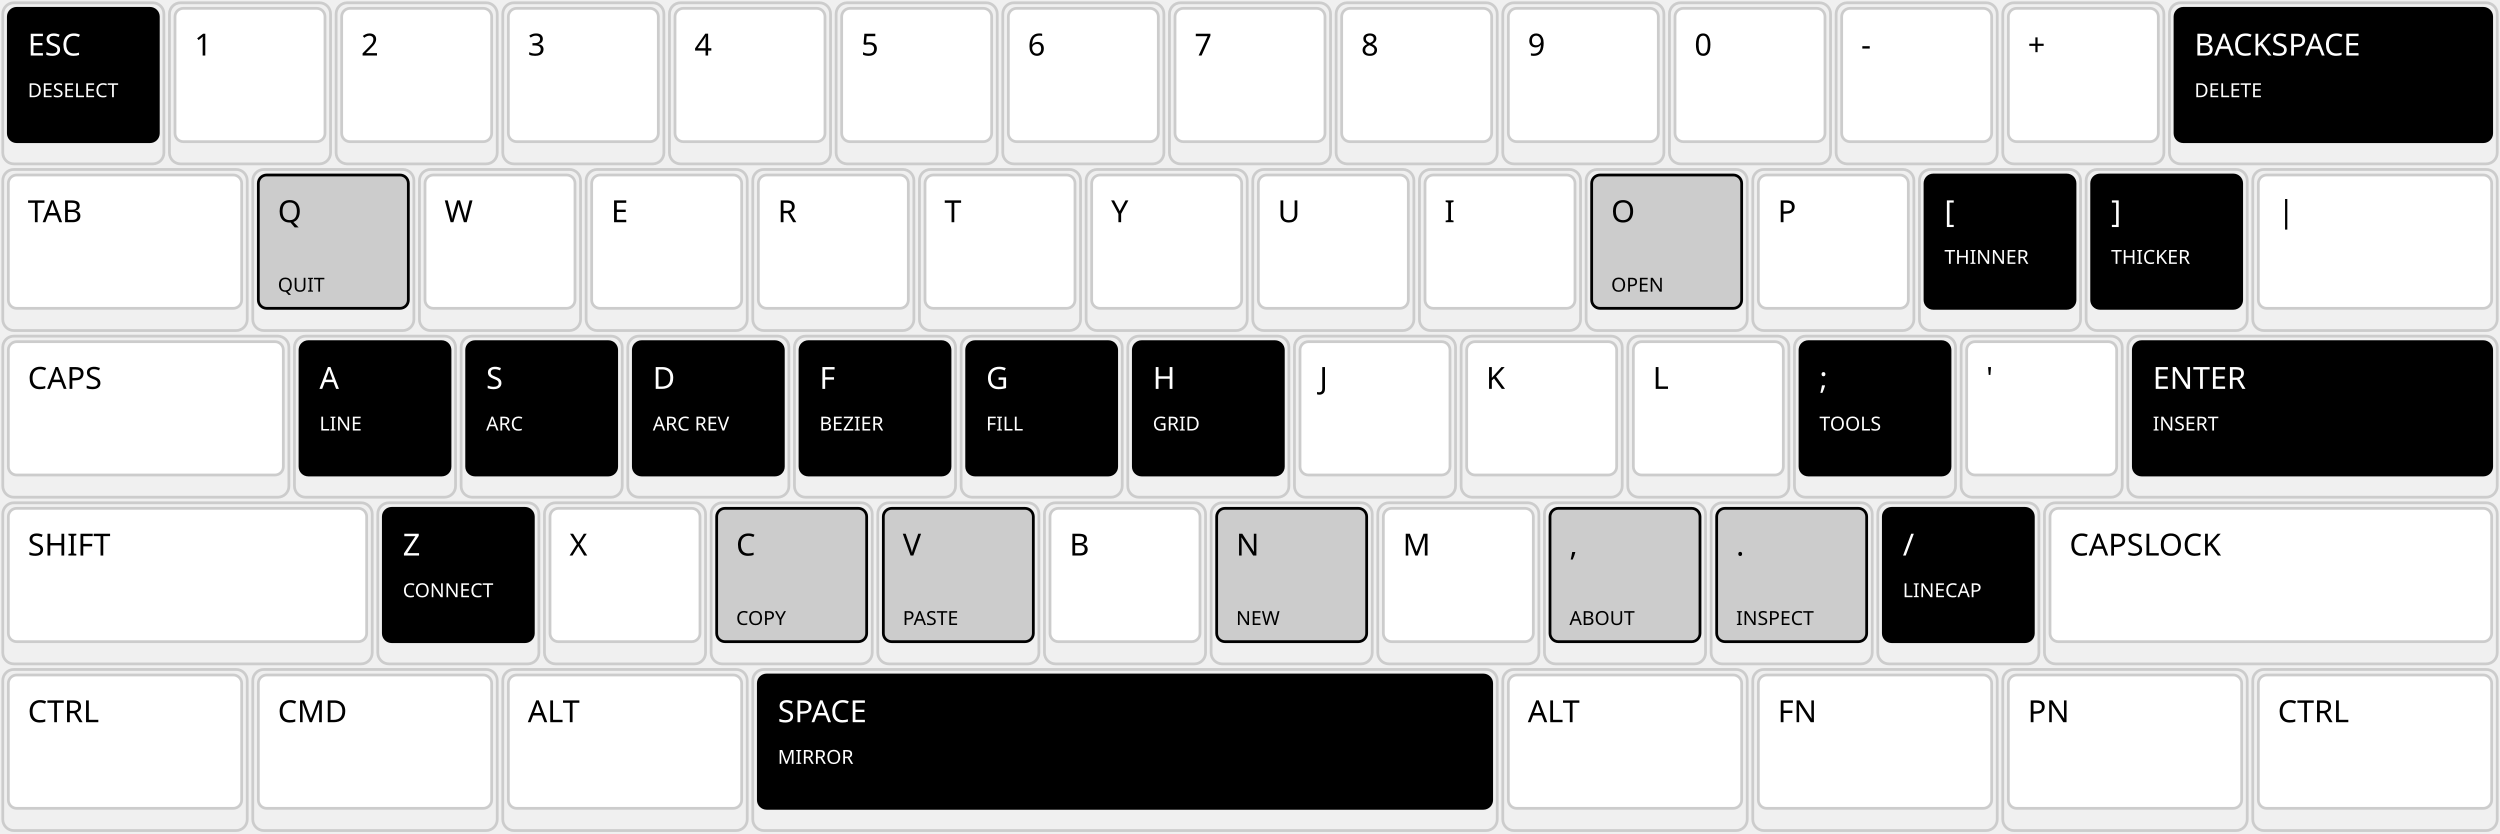
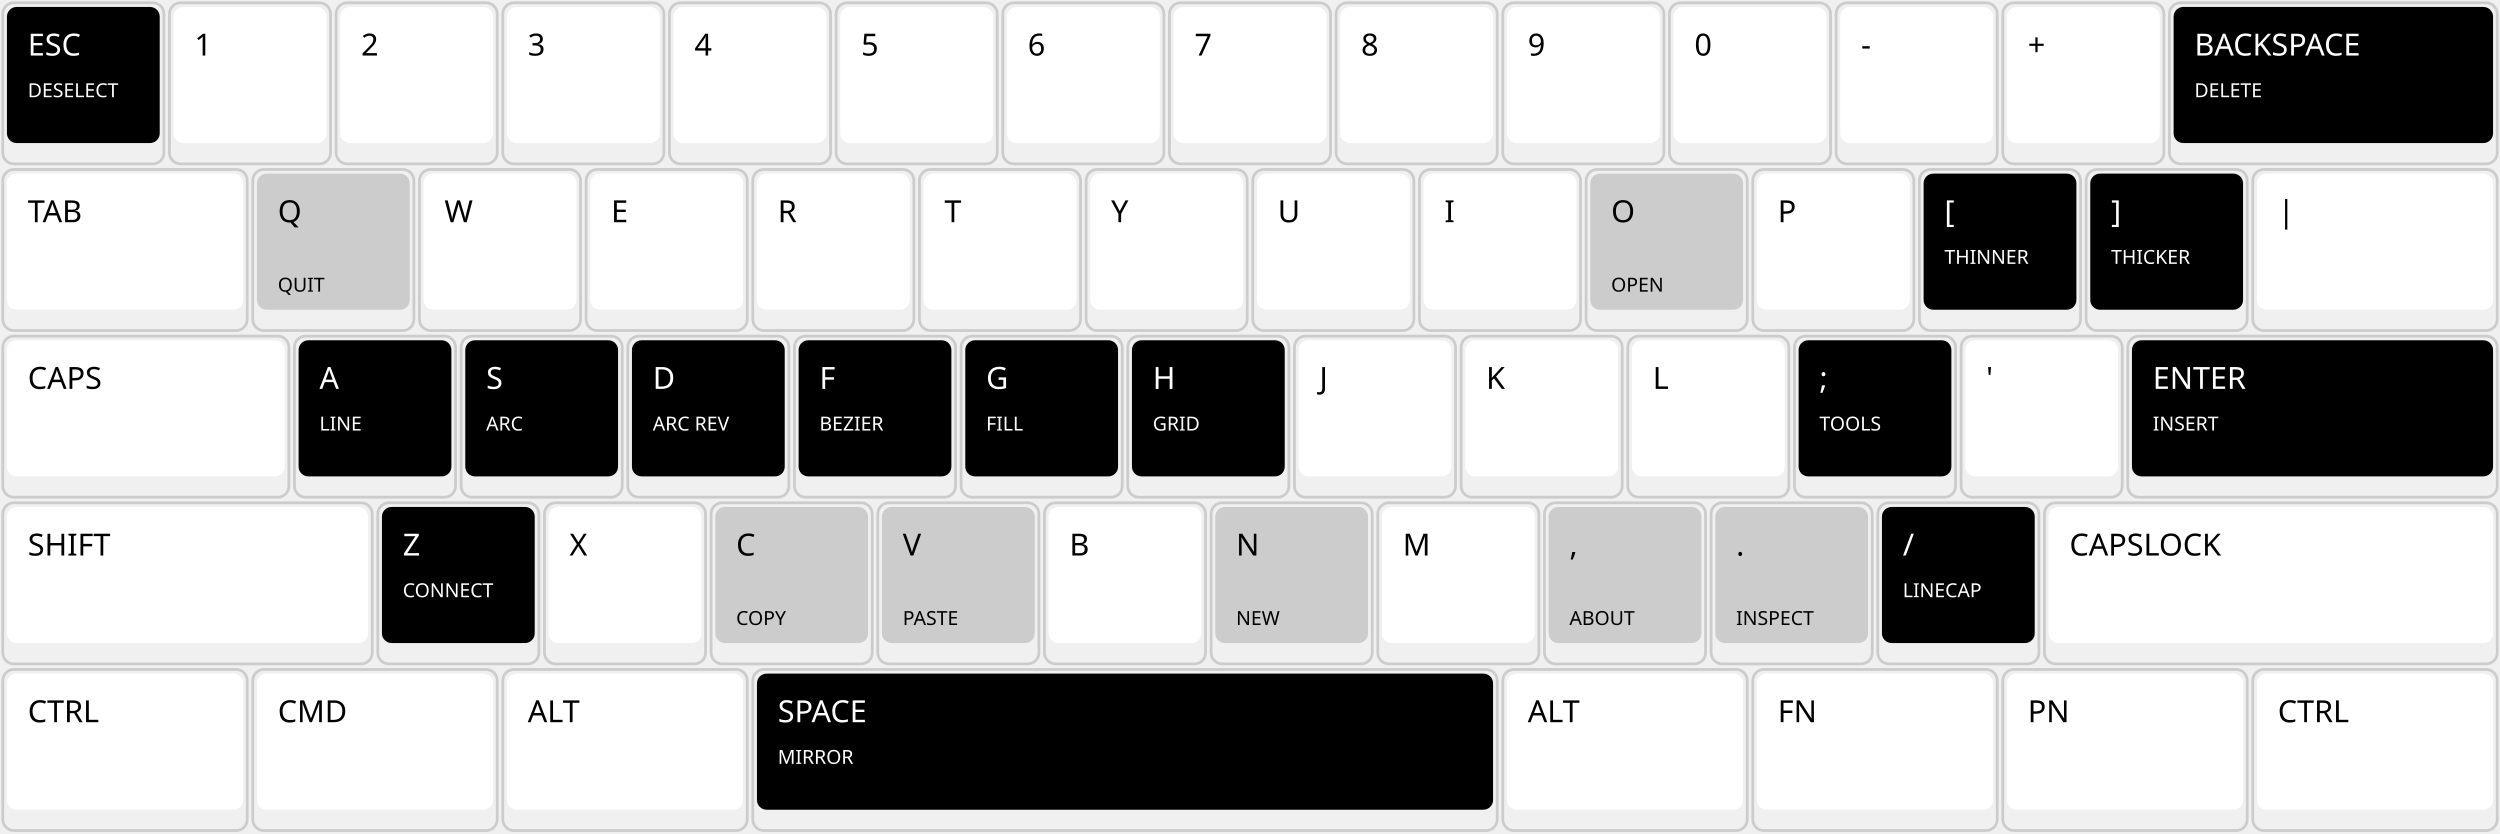
- <svg xmlns="http://www.w3.org/2000/svg" width="900" height="300" version="1.0" style="fill:none; stroke:black; stroke-width:2px; padding:0px">
+ <svg xmlns="http://www.w3.org/2000/svg" width="900" height="300" version="1.0" style="fill:none;stroke:black;stroke-width:2px;">
  <rect x="1" y="1" width="58" height="58" rx="4" ry="4" title="esc" stroke="#ccc" fill="none" stroke-width="1" />
  <rect x="3" y="3" width="54" height="48" rx="3" ry="3" title="esc" stroke="#000" fill="#000" stroke-width="1" />
  <text x="10" y="20" font-size="11" font-family="Input Mono" stroke-width="0" fill="#fff">ESC</text>
  <text x="10" y="35" font-size="7" font-family="Input Mono" stroke-width="0" fill="#fff">DESELECT</text>
  <text x="10" y="45" font-size="7" font-family="Input Mono" stroke-width="0" fill="#000">DOCUMENT</text>
  <rect x="61" y="1" width="58" height="58" rx="4" ry="4" title="1" stroke="#ccc" fill="none" stroke-width="1" />
-   <rect x="63" y="3" width="54" height="48" rx="3" ry="3" title="1" stroke="#ccc" fill="#fff" stroke-width="1" />
+   <rect x="63" y="3" width="54" height="48" rx="3" ry="3" title="1" stroke="#fff" fill="#fff" stroke-width="1" />
  <text x="70" y="20" font-size="11" font-family="Input Mono" stroke-width="0" fill="#000">1</text>
  <rect x="121" y="1" width="58" height="58" rx="4" ry="4" title="2" stroke="#ccc" fill="none" stroke-width="1" />
-   <rect x="123" y="3" width="54" height="48" rx="3" ry="3" title="2" stroke="#ccc" fill="#fff" stroke-width="1" />
+   <rect x="123" y="3" width="54" height="48" rx="3" ry="3" title="2" stroke="#fff" fill="#fff" stroke-width="1" />
  <text x="130" y="20" font-size="11" font-family="Input Mono" stroke-width="0" fill="#000">2</text>
  <rect x="181" y="1" width="58" height="58" rx="4" ry="4" title="3" stroke="#ccc" fill="none" stroke-width="1" />
-   <rect x="183" y="3" width="54" height="48" rx="3" ry="3" title="3" stroke="#ccc" fill="#fff" stroke-width="1" />
+   <rect x="183" y="3" width="54" height="48" rx="3" ry="3" title="3" stroke="#fff" fill="#fff" stroke-width="1" />
  <text x="190" y="20" font-size="11" font-family="Input Mono" stroke-width="0" fill="#000">3</text>
  <rect x="241" y="1" width="58" height="58" rx="4" ry="4" title="4" stroke="#ccc" fill="none" stroke-width="1" />
-   <rect x="243" y="3" width="54" height="48" rx="3" ry="3" title="4" stroke="#ccc" fill="#fff" stroke-width="1" />
+   <rect x="243" y="3" width="54" height="48" rx="3" ry="3" title="4" stroke="#fff" fill="#fff" stroke-width="1" />
  <text x="250" y="20" font-size="11" font-family="Input Mono" stroke-width="0" fill="#000">4</text>
  <rect x="301" y="1" width="58" height="58" rx="4" ry="4" title="5" stroke="#ccc" fill="none" stroke-width="1" />
-   <rect x="303" y="3" width="54" height="48" rx="3" ry="3" title="5" stroke="#ccc" fill="#fff" stroke-width="1" />
+   <rect x="303" y="3" width="54" height="48" rx="3" ry="3" title="5" stroke="#fff" fill="#fff" stroke-width="1" />
  <text x="310" y="20" font-size="11" font-family="Input Mono" stroke-width="0" fill="#000">5</text>
  <rect x="361" y="1" width="58" height="58" rx="4" ry="4" title="6" stroke="#ccc" fill="none" stroke-width="1" />
-   <rect x="363" y="3" width="54" height="48" rx="3" ry="3" title="6" stroke="#ccc" fill="#fff" stroke-width="1" />
+   <rect x="363" y="3" width="54" height="48" rx="3" ry="3" title="6" stroke="#fff" fill="#fff" stroke-width="1" />
  <text x="370" y="20" font-size="11" font-family="Input Mono" stroke-width="0" fill="#000">6</text>
  <rect x="421" y="1" width="58" height="58" rx="4" ry="4" title="7" stroke="#ccc" fill="none" stroke-width="1" />
-   <rect x="423" y="3" width="54" height="48" rx="3" ry="3" title="7" stroke="#ccc" fill="#fff" stroke-width="1" />
+   <rect x="423" y="3" width="54" height="48" rx="3" ry="3" title="7" stroke="#fff" fill="#fff" stroke-width="1" />
  <text x="430" y="20" font-size="11" font-family="Input Mono" stroke-width="0" fill="#000">7</text>
  <rect x="481" y="1" width="58" height="58" rx="4" ry="4" title="8" stroke="#ccc" fill="none" stroke-width="1" />
-   <rect x="483" y="3" width="54" height="48" rx="3" ry="3" title="8" stroke="#ccc" fill="#fff" stroke-width="1" />
+   <rect x="483" y="3" width="54" height="48" rx="3" ry="3" title="8" stroke="#fff" fill="#fff" stroke-width="1" />
  <text x="490" y="20" font-size="11" font-family="Input Mono" stroke-width="0" fill="#000">8</text>
  <rect x="541" y="1" width="58" height="58" rx="4" ry="4" title="9" stroke="#ccc" fill="none" stroke-width="1" />
-   <rect x="543" y="3" width="54" height="48" rx="3" ry="3" title="9" stroke="#ccc" fill="#fff" stroke-width="1" />
+   <rect x="543" y="3" width="54" height="48" rx="3" ry="3" title="9" stroke="#fff" fill="#fff" stroke-width="1" />
  <text x="550" y="20" font-size="11" font-family="Input Mono" stroke-width="0" fill="#000">9</text>
  <rect x="601" y="1" width="58" height="58" rx="4" ry="4" title="0" stroke="#ccc" fill="none" stroke-width="1" />
-   <rect x="603" y="3" width="54" height="48" rx="3" ry="3" title="0" stroke="#ccc" fill="#fff" stroke-width="1" />
+   <rect x="603" y="3" width="54" height="48" rx="3" ry="3" title="0" stroke="#fff" fill="#fff" stroke-width="1" />
  <text x="610" y="20" font-size="11" font-family="Input Mono" stroke-width="0" fill="#000">0</text>
  <rect x="661" y="1" width="58" height="58" rx="4" ry="4" title="-" stroke="#ccc" fill="none" stroke-width="1" />
-   <rect x="663" y="3" width="54" height="48" rx="3" ry="3" title="-" stroke="#ccc" fill="#fff" stroke-width="1" />
+   <rect x="663" y="3" width="54" height="48" rx="3" ry="3" title="-" stroke="#fff" fill="#fff" stroke-width="1" />
  <text x="670" y="20" font-size="11" font-family="Input Mono" stroke-width="0" fill="#000">-</text>
  <rect x="721" y="1" width="58" height="58" rx="4" ry="4" title="+" stroke="#ccc" fill="none" stroke-width="1" />
-   <rect x="723" y="3" width="54" height="48" rx="3" ry="3" title="+" stroke="#ccc" fill="#fff" stroke-width="1" />
+   <rect x="723" y="3" width="54" height="48" rx="3" ry="3" title="+" stroke="#fff" fill="#fff" stroke-width="1" />
  <text x="730" y="20" font-size="11" font-family="Input Mono" stroke-width="0" fill="#000">+</text>
  <rect x="781" y="1" width="118" height="58" rx="4" ry="4" title="backspace" stroke="#ccc" fill="none" stroke-width="1" />
  <rect x="783" y="3" width="114" height="48" rx="3" ry="3" title="backspace" stroke="#000" fill="#000" stroke-width="1" />
  <text x="790" y="20" font-size="11" font-family="Input Mono" stroke-width="0" fill="#fff">BACKSPACE</text>
  <text x="790" y="35" font-size="7" font-family="Input Mono" stroke-width="0" fill="#fff">DELETE</text>
  <text x="790" y="45" font-size="7" font-family="Input Mono" stroke-width="0" fill="#000">RESET</text>
  <rect x="1" y="61" width="88" height="58" rx="4" ry="4" title="tab" stroke="#ccc" fill="none" stroke-width="1" />
-   <rect x="3" y="63" width="84" height="48" rx="3" ry="3" title="tab" stroke="#ccc" fill="#fff" stroke-width="1" />
+   <rect x="3" y="63" width="84" height="48" rx="3" ry="3" title="tab" stroke="#fff" fill="#fff" stroke-width="1" />
  <text x="10" y="80" font-size="11" font-family="Input Mono" stroke-width="0" fill="#000">TAB</text>
  <rect x="91" y="61" width="58" height="58" rx="4" ry="4" title="q" stroke="#ccc" fill="none" stroke-width="1" />
-   <rect x="93" y="63" width="54" height="48" rx="3" ry="3" title="q" stroke="#000" fill="#ccc" stroke-width="1" />
+   <rect x="93" y="63" width="54" height="48" rx="3" ry="3" title="q" stroke="#ccc" fill="#ccc" stroke-width="1" />
  <text x="100" y="80" font-size="11" font-family="Input Mono" stroke-width="0" fill="#000">Q</text>
  <text x="100" y="105" font-size="7" font-family="Input Mono" stroke-width="0" fill="#000">QUIT</text>
  <rect x="151" y="61" width="58" height="58" rx="4" ry="4" title="w" stroke="#ccc" fill="none" stroke-width="1" />
-   <rect x="153" y="63" width="54" height="48" rx="3" ry="3" title="w" stroke="#ccc" fill="#fff" stroke-width="1" />
+   <rect x="153" y="63" width="54" height="48" rx="3" ry="3" title="w" stroke="#fff" fill="#fff" stroke-width="1" />
  <text x="160" y="80" font-size="11" font-family="Input Mono" stroke-width="0" fill="#000">W</text>
  <rect x="211" y="61" width="58" height="58" rx="4" ry="4" title="e" stroke="#ccc" fill="none" stroke-width="1" />
-   <rect x="213" y="63" width="54" height="48" rx="3" ry="3" title="e" stroke="#ccc" fill="#fff" stroke-width="1" />
+   <rect x="213" y="63" width="54" height="48" rx="3" ry="3" title="e" stroke="#fff" fill="#fff" stroke-width="1" />
  <text x="220" y="80" font-size="11" font-family="Input Mono" stroke-width="0" fill="#000">E</text>
  <rect x="271" y="61" width="58" height="58" rx="4" ry="4" title="r" stroke="#ccc" fill="none" stroke-width="1" />
-   <rect x="273" y="63" width="54" height="48" rx="3" ry="3" title="r" stroke="#ccc" fill="#fff" stroke-width="1" />
+   <rect x="273" y="63" width="54" height="48" rx="3" ry="3" title="r" stroke="#fff" fill="#fff" stroke-width="1" />
  <text x="280" y="80" font-size="11" font-family="Input Mono" stroke-width="0" fill="#000">R</text>
  <rect x="331" y="61" width="58" height="58" rx="4" ry="4" title="t" stroke="#ccc" fill="none" stroke-width="1" />
-   <rect x="333" y="63" width="54" height="48" rx="3" ry="3" title="t" stroke="#ccc" fill="#fff" stroke-width="1" />
+   <rect x="333" y="63" width="54" height="48" rx="3" ry="3" title="t" stroke="#fff" fill="#fff" stroke-width="1" />
  <text x="340" y="80" font-size="11" font-family="Input Mono" stroke-width="0" fill="#000">T</text>
  <rect x="391" y="61" width="58" height="58" rx="4" ry="4" title="y" stroke="#ccc" fill="none" stroke-width="1" />
-   <rect x="393" y="63" width="54" height="48" rx="3" ry="3" title="y" stroke="#ccc" fill="#fff" stroke-width="1" />
+   <rect x="393" y="63" width="54" height="48" rx="3" ry="3" title="y" stroke="#fff" fill="#fff" stroke-width="1" />
  <text x="400" y="80" font-size="11" font-family="Input Mono" stroke-width="0" fill="#000">Y</text>
  <rect x="451" y="61" width="58" height="58" rx="4" ry="4" title="u" stroke="#ccc" fill="none" stroke-width="1" />
-   <rect x="453" y="63" width="54" height="48" rx="3" ry="3" title="u" stroke="#ccc" fill="#fff" stroke-width="1" />
+   <rect x="453" y="63" width="54" height="48" rx="3" ry="3" title="u" stroke="#fff" fill="#fff" stroke-width="1" />
  <text x="460" y="80" font-size="11" font-family="Input Mono" stroke-width="0" fill="#000">U</text>
  <rect x="511" y="61" width="58" height="58" rx="4" ry="4" title="i" stroke="#ccc" fill="none" stroke-width="1" />
-   <rect x="513" y="63" width="54" height="48" rx="3" ry="3" title="i" stroke="#ccc" fill="#fff" stroke-width="1" />
+   <rect x="513" y="63" width="54" height="48" rx="3" ry="3" title="i" stroke="#fff" fill="#fff" stroke-width="1" />
  <text x="520" y="80" font-size="11" font-family="Input Mono" stroke-width="0" fill="#000">I</text>
  <rect x="571" y="61" width="58" height="58" rx="4" ry="4" title="o" stroke="#ccc" fill="none" stroke-width="1" />
-   <rect x="573" y="63" width="54" height="48" rx="3" ry="3" title="o" stroke="#000" fill="#ccc" stroke-width="1" />
+   <rect x="573" y="63" width="54" height="48" rx="3" ry="3" title="o" stroke="#ccc" fill="#ccc" stroke-width="1" />
  <text x="580" y="80" font-size="11" font-family="Input Mono" stroke-width="0" fill="#000">O</text>
  <text x="580" y="105" font-size="7" font-family="Input Mono" stroke-width="0" fill="#000">OPEN</text>
  <rect x="631" y="61" width="58" height="58" rx="4" ry="4" title="p" stroke="#ccc" fill="none" stroke-width="1" />
-   <rect x="633" y="63" width="54" height="48" rx="3" ry="3" title="p" stroke="#ccc" fill="#fff" stroke-width="1" />
+   <rect x="633" y="63" width="54" height="48" rx="3" ry="3" title="p" stroke="#fff" fill="#fff" stroke-width="1" />
  <text x="640" y="80" font-size="11" font-family="Input Mono" stroke-width="0" fill="#000">P</text>
  <rect x="691" y="61" width="58" height="58" rx="4" ry="4" title="[" stroke="#ccc" fill="none" stroke-width="1" />
  <rect x="693" y="63" width="54" height="48" rx="3" ry="3" title="[" stroke="#000" fill="#000" stroke-width="1" />
  <text x="700" y="80" font-size="11" font-family="Input Mono" stroke-width="0" fill="#fff">[</text>
  <text x="700" y="95" font-size="7" font-family="Input Mono" stroke-width="0" fill="#fff">THINNER</text>
  <rect x="751" y="61" width="58" height="58" rx="4" ry="4" title="]" stroke="#ccc" fill="none" stroke-width="1" />
  <rect x="753" y="63" width="54" height="48" rx="3" ry="3" title="]" stroke="#000" fill="#000" stroke-width="1" />
  <text x="760" y="80" font-size="11" font-family="Input Mono" stroke-width="0" fill="#fff">]</text>
  <text x="760" y="95" font-size="7" font-family="Input Mono" stroke-width="0" fill="#fff">THICKER</text>
  <rect x="811" y="61" width="88" height="58" rx="4" ry="4" title="|" stroke="#ccc" fill="none" stroke-width="1" />
-   <rect x="813" y="63" width="84" height="48" rx="3" ry="3" title="|" stroke="#ccc" fill="#fff" stroke-width="1" />
+   <rect x="813" y="63" width="84" height="48" rx="3" ry="3" title="|" stroke="#fff" fill="#fff" stroke-width="1" />
  <text x="820" y="80" font-size="11" font-family="Input Mono" stroke-width="0" fill="#000">|</text>
  <rect x="1" y="121" width="103" height="58" rx="4" ry="4" title="caps" stroke="#ccc" fill="none" stroke-width="1" />
-   <rect x="3" y="123" width="99" height="48" rx="3" ry="3" title="caps" stroke="#ccc" fill="#fff" stroke-width="1" />
+   <rect x="3" y="123" width="99" height="48" rx="3" ry="3" title="caps" stroke="#fff" fill="#fff" stroke-width="1" />
  <text x="10" y="140" font-size="11" font-family="Input Mono" stroke-width="0" fill="#000">CAPS</text>
  <rect x="106" y="121" width="58" height="58" rx="4" ry="4" title="a" stroke="#ccc" fill="none" stroke-width="1" />
  <rect x="108" y="123" width="54" height="48" rx="3" ry="3" title="a" stroke="#000" fill="#000" stroke-width="1" />
  <text x="115" y="140" font-size="11" font-family="Input Mono" stroke-width="0" fill="#fff">A</text>
  <text x="115" y="155" font-size="7" font-family="Input Mono" stroke-width="0" fill="#fff">LINE</text>
  <rect x="166" y="121" width="58" height="58" rx="4" ry="4" title="s" stroke="#ccc" fill="none" stroke-width="1" />
  <rect x="168" y="123" width="54" height="48" rx="3" ry="3" title="s" stroke="#000" fill="#000" stroke-width="1" />
  <text x="175" y="140" font-size="11" font-family="Input Mono" stroke-width="0" fill="#fff">S</text>
  <text x="175" y="155" font-size="7" font-family="Input Mono" stroke-width="0" fill="#fff">ARC</text>
  <text x="175" y="165" font-size="7" font-family="Input Mono" stroke-width="0" fill="#000">SAVE</text>
  <rect x="226" y="121" width="58" height="58" rx="4" ry="4" title="d" stroke="#ccc" fill="none" stroke-width="1" />
  <rect x="228" y="123" width="54" height="48" rx="3" ry="3" title="d" stroke="#000" fill="#000" stroke-width="1" />
  <text x="235" y="140" font-size="11" font-family="Input Mono" stroke-width="0" fill="#fff">D</text>
  <text x="235" y="155" font-size="7" font-family="Input Mono" stroke-width="0" fill="#fff">ARC REV</text>
  <rect x="286" y="121" width="58" height="58" rx="4" ry="4" title="f" stroke="#ccc" fill="none" stroke-width="1" />
  <rect x="288" y="123" width="54" height="48" rx="3" ry="3" title="f" stroke="#000" fill="#000" stroke-width="1" />
  <text x="295" y="140" font-size="11" font-family="Input Mono" stroke-width="0" fill="#fff">F</text>
  <text x="295" y="155" font-size="7" font-family="Input Mono" stroke-width="0" fill="#fff">BEZIER</text>
  <rect x="346" y="121" width="58" height="58" rx="4" ry="4" title="g" stroke="#ccc" fill="none" stroke-width="1" />
  <rect x="348" y="123" width="54" height="48" rx="3" ry="3" title="g" stroke="#000" fill="#000" stroke-width="1" />
  <text x="355" y="140" font-size="11" font-family="Input Mono" stroke-width="0" fill="#fff">G</text>
  <text x="355" y="155" font-size="7" font-family="Input Mono" stroke-width="0" fill="#fff">FILL</text>
  <rect x="406" y="121" width="58" height="58" rx="4" ry="4" title="h" stroke="#ccc" fill="none" stroke-width="1" />
  <rect x="408" y="123" width="54" height="48" rx="3" ry="3" title="h" stroke="#000" fill="#000" stroke-width="1" />
  <text x="415" y="140" font-size="11" font-family="Input Mono" stroke-width="0" fill="#fff">H</text>
  <text x="415" y="155" font-size="7" font-family="Input Mono" stroke-width="0" fill="#fff">GRID</text>
  <text x="415" y="165" font-size="7" font-family="Input Mono" stroke-width="0" fill="#000">HIDE</text>
  <rect x="466" y="121" width="58" height="58" rx="4" ry="4" title="j" stroke="#ccc" fill="none" stroke-width="1" />
-   <rect x="468" y="123" width="54" height="48" rx="3" ry="3" title="j" stroke="#ccc" fill="#fff" stroke-width="1" />
+   <rect x="468" y="123" width="54" height="48" rx="3" ry="3" title="j" stroke="#fff" fill="#fff" stroke-width="1" />
  <text x="475" y="140" font-size="11" font-family="Input Mono" stroke-width="0" fill="#000">J</text>
  <rect x="526" y="121" width="58" height="58" rx="4" ry="4" title="k" stroke="#ccc" fill="none" stroke-width="1" />
-   <rect x="528" y="123" width="54" height="48" rx="3" ry="3" title="k" stroke="#ccc" fill="#fff" stroke-width="1" />
+   <rect x="528" y="123" width="54" height="48" rx="3" ry="3" title="k" stroke="#fff" fill="#fff" stroke-width="1" />
  <text x="535" y="140" font-size="11" font-family="Input Mono" stroke-width="0" fill="#000">K</text>
  <rect x="586" y="121" width="58" height="58" rx="4" ry="4" title="l" stroke="#ccc" fill="none" stroke-width="1" />
-   <rect x="588" y="123" width="54" height="48" rx="3" ry="3" title="l" stroke="#ccc" fill="#fff" stroke-width="1" />
+   <rect x="588" y="123" width="54" height="48" rx="3" ry="3" title="l" stroke="#fff" fill="#fff" stroke-width="1" />
  <text x="595" y="140" font-size="11" font-family="Input Mono" stroke-width="0" fill="#000">L</text>
  <rect x="646" y="121" width="58" height="58" rx="4" ry="4" title=";" stroke="#ccc" fill="none" stroke-width="1" />
  <rect x="648" y="123" width="54" height="48" rx="3" ry="3" title=";" stroke="#000" fill="#000" stroke-width="1" />
  <text x="655" y="140" font-size="11" font-family="Input Mono" stroke-width="0" fill="#fff">;</text>
  <text x="655" y="155" font-size="7" font-family="Input Mono" stroke-width="0" fill="#fff">TOOLS</text>
  <rect x="706" y="121" width="58" height="58" rx="4" ry="4" title="'" stroke="#ccc" fill="none" stroke-width="1" />
-   <rect x="708" y="123" width="54" height="48" rx="3" ry="3" title="'" stroke="#ccc" fill="#fff" stroke-width="1" />
+   <rect x="708" y="123" width="54" height="48" rx="3" ry="3" title="'" stroke="#fff" fill="#fff" stroke-width="1" />
  <text x="715" y="140" font-size="11" font-family="Input Mono" stroke-width="0" fill="#000">'</text>
  <rect x="766" y="121" width="133" height="58" rx="4" ry="4" title="enter" stroke="#ccc" fill="none" stroke-width="1" />
  <rect x="768" y="123" width="129" height="48" rx="3" ry="3" title="enter" stroke="#000" fill="#000" stroke-width="1" />
  <text x="775" y="140" font-size="11" font-family="Input Mono" stroke-width="0" fill="#fff">ENTER</text>
  <text x="775" y="155" font-size="7" font-family="Input Mono" stroke-width="0" fill="#fff">INSERT</text>
  <text x="775" y="165" font-size="7" font-family="Input Mono" stroke-width="0" fill="#000">FULLSCRE</text>
  <rect x="1" y="181" width="133" height="58" rx="4" ry="4" title="shift" stroke="#ccc" fill="none" stroke-width="1" />
-   <rect x="3" y="183" width="129" height="48" rx="3" ry="3" title="shift" stroke="#ccc" fill="#fff" stroke-width="1" />
+   <rect x="3" y="183" width="129" height="48" rx="3" ry="3" title="shift" stroke="#fff" fill="#fff" stroke-width="1" />
  <text x="10" y="200" font-size="11" font-family="Input Mono" stroke-width="0" fill="#000">SHIFT</text>
  <rect x="136" y="181" width="58" height="58" rx="4" ry="4" title="z" stroke="#ccc" fill="none" stroke-width="1" />
  <rect x="138" y="183" width="54" height="48" rx="3" ry="3" title="z" stroke="#000" fill="#000" stroke-width="1" />
  <text x="145" y="200" font-size="11" font-family="Input Mono" stroke-width="0" fill="#fff">Z</text>
  <text x="145" y="215" font-size="7" font-family="Input Mono" stroke-width="0" fill="#fff">CONNECT</text>
  <text x="145" y="225" font-size="7" font-family="Input Mono" stroke-width="0" fill="#000">UNDO</text>
  <rect x="196" y="181" width="58" height="58" rx="4" ry="4" title="x" stroke="#ccc" fill="none" stroke-width="1" />
-   <rect x="198" y="183" width="54" height="48" rx="3" ry="3" title="x" stroke="#ccc" fill="#fff" stroke-width="1" />
+   <rect x="198" y="183" width="54" height="48" rx="3" ry="3" title="x" stroke="#fff" fill="#fff" stroke-width="1" />
  <text x="205" y="200" font-size="11" font-family="Input Mono" stroke-width="0" fill="#000">X</text>
  <rect x="256" y="181" width="58" height="58" rx="4" ry="4" title="c" stroke="#ccc" fill="none" stroke-width="1" />
-   <rect x="258" y="183" width="54" height="48" rx="3" ry="3" title="c" stroke="#000" fill="#ccc" stroke-width="1" />
+   <rect x="258" y="183" width="54" height="48" rx="3" ry="3" title="c" stroke="#ccc" fill="#ccc" stroke-width="1" />
  <text x="265" y="200" font-size="11" font-family="Input Mono" stroke-width="0" fill="#000">C</text>
  <text x="265" y="225" font-size="7" font-family="Input Mono" stroke-width="0" fill="#000">COPY</text>
  <rect x="316" y="181" width="58" height="58" rx="4" ry="4" title="v" stroke="#ccc" fill="none" stroke-width="1" />
-   <rect x="318" y="183" width="54" height="48" rx="3" ry="3" title="v" stroke="#000" fill="#ccc" stroke-width="1" />
+   <rect x="318" y="183" width="54" height="48" rx="3" ry="3" title="v" stroke="#ccc" fill="#ccc" stroke-width="1" />
  <text x="325" y="200" font-size="11" font-family="Input Mono" stroke-width="0" fill="#000">V</text>
  <text x="325" y="225" font-size="7" font-family="Input Mono" stroke-width="0" fill="#000">PASTE</text>
  <rect x="376" y="181" width="58" height="58" rx="4" ry="4" title="b" stroke="#ccc" fill="none" stroke-width="1" />
-   <rect x="378" y="183" width="54" height="48" rx="3" ry="3" title="b" stroke="#ccc" fill="#fff" stroke-width="1" />
+   <rect x="378" y="183" width="54" height="48" rx="3" ry="3" title="b" stroke="#fff" fill="#fff" stroke-width="1" />
  <text x="385" y="200" font-size="11" font-family="Input Mono" stroke-width="0" fill="#000">B</text>
  <rect x="436" y="181" width="58" height="58" rx="4" ry="4" title="n" stroke="#ccc" fill="none" stroke-width="1" />
-   <rect x="438" y="183" width="54" height="48" rx="3" ry="3" title="n" stroke="#000" fill="#ccc" stroke-width="1" />
+   <rect x="438" y="183" width="54" height="48" rx="3" ry="3" title="n" stroke="#ccc" fill="#ccc" stroke-width="1" />
  <text x="445" y="200" font-size="11" font-family="Input Mono" stroke-width="0" fill="#000">N</text>
  <text x="445" y="225" font-size="7" font-family="Input Mono" stroke-width="0" fill="#000">NEW</text>
  <rect x="496" y="181" width="58" height="58" rx="4" ry="4" title="m" stroke="#ccc" fill="none" stroke-width="1" />
-   <rect x="498" y="183" width="54" height="48" rx="3" ry="3" title="m" stroke="#ccc" fill="#fff" stroke-width="1" />
+   <rect x="498" y="183" width="54" height="48" rx="3" ry="3" title="m" stroke="#fff" fill="#fff" stroke-width="1" />
  <text x="505" y="200" font-size="11" font-family="Input Mono" stroke-width="0" fill="#000">M</text>
  <rect x="556" y="181" width="58" height="58" rx="4" ry="4" title="," stroke="#ccc" fill="none" stroke-width="1" />
-   <rect x="558" y="183" width="54" height="48" rx="3" ry="3" title="," stroke="#000" fill="#ccc" stroke-width="1" />
+   <rect x="558" y="183" width="54" height="48" rx="3" ry="3" title="," stroke="#ccc" fill="#ccc" stroke-width="1" />
  <text x="565" y="200" font-size="11" font-family="Input Mono" stroke-width="0" fill="#000">,</text>
  <text x="565" y="225" font-size="7" font-family="Input Mono" stroke-width="0" fill="#000">ABOUT</text>
  <rect x="616" y="181" width="58" height="58" rx="4" ry="4" title="." stroke="#ccc" fill="none" stroke-width="1" />
-   <rect x="618" y="183" width="54" height="48" rx="3" ry="3" title="." stroke="#000" fill="#ccc" stroke-width="1" />
+   <rect x="618" y="183" width="54" height="48" rx="3" ry="3" title="." stroke="#ccc" fill="#ccc" stroke-width="1" />
  <text x="625" y="200" font-size="11" font-family="Input Mono" stroke-width="0" fill="#000">.</text>
  <text x="625" y="225" font-size="7" font-family="Input Mono" stroke-width="0" fill="#000">INSPECT</text>
  <rect x="676" y="181" width="58" height="58" rx="4" ry="4" title="/" stroke="#ccc" fill="none" stroke-width="1" />
  <rect x="678" y="183" width="54" height="48" rx="3" ry="3" title="/" stroke="#000" fill="#000" stroke-width="1" />
  <text x="685" y="200" font-size="11" font-family="Input Mono" stroke-width="0" fill="#fff">/</text>
  <text x="685" y="215" font-size="7" font-family="Input Mono" stroke-width="0" fill="#fff">LINECAP</text>
  <rect x="736" y="181" width="163" height="58" rx="4" ry="4" title="capslock" stroke="#ccc" fill="none" stroke-width="1" />
-   <rect x="738" y="183" width="159" height="48" rx="3" ry="3" title="capslock" stroke="#ccc" fill="#fff" stroke-width="1" />
+   <rect x="738" y="183" width="159" height="48" rx="3" ry="3" title="capslock" stroke="#fff" fill="#fff" stroke-width="1" />
  <text x="745" y="200" font-size="11" font-family="Input Mono" stroke-width="0" fill="#000">CAPSLOCK</text>
  <rect x="1" y="241" width="88" height="58" rx="4" ry="4" title="ctrl" stroke="#ccc" fill="none" stroke-width="1" />
-   <rect x="3" y="243" width="84" height="48" rx="3" ry="3" title="ctrl" stroke="#ccc" fill="#fff" stroke-width="1" />
+   <rect x="3" y="243" width="84" height="48" rx="3" ry="3" title="ctrl" stroke="#fff" fill="#fff" stroke-width="1" />
  <text x="10" y="260" font-size="11" font-family="Input Mono" stroke-width="0" fill="#000">CTRL</text>
  <rect x="91" y="241" width="88" height="58" rx="4" ry="4" title="cmd" stroke="#ccc" fill="none" stroke-width="1" />
-   <rect x="93" y="243" width="84" height="48" rx="3" ry="3" title="cmd" stroke="#ccc" fill="#fff" stroke-width="1" />
+   <rect x="93" y="243" width="84" height="48" rx="3" ry="3" title="cmd" stroke="#fff" fill="#fff" stroke-width="1" />
  <text x="100" y="260" font-size="11" font-family="Input Mono" stroke-width="0" fill="#000">CMD</text>
  <rect x="181" y="241" width="88" height="58" rx="4" ry="4" title="alt" stroke="#ccc" fill="none" stroke-width="1" />
-   <rect x="183" y="243" width="84" height="48" rx="3" ry="3" title="alt" stroke="#ccc" fill="#fff" stroke-width="1" />
+   <rect x="183" y="243" width="84" height="48" rx="3" ry="3" title="alt" stroke="#fff" fill="#fff" stroke-width="1" />
  <text x="190" y="260" font-size="11" font-family="Input Mono" stroke-width="0" fill="#000">ALT</text>
  <rect x="271" y="241" width="268" height="58" rx="4" ry="4" title="space" stroke="#ccc" fill="none" stroke-width="1" />
  <rect x="273" y="243" width="264" height="48" rx="3" ry="3" title="space" stroke="#000" fill="#000" stroke-width="1" />
  <text x="280" y="260" font-size="11" font-family="Input Mono" stroke-width="0" fill="#fff">SPACE</text>
  <text x="280" y="275" font-size="7" font-family="Input Mono" stroke-width="0" fill="#fff">MIRROR</text>
  <rect x="811" y="241" width="88" height="58" rx="4" ry="4" title="ctrl" stroke="#ccc" fill="none" stroke-width="1" />
-   <rect x="813" y="243" width="84" height="48" rx="3" ry="3" title="ctrl" stroke="#ccc" fill="#fff" stroke-width="1" />
+   <rect x="813" y="243" width="84" height="48" rx="3" ry="3" title="ctrl" stroke="#fff" fill="#fff" stroke-width="1" />
  <text x="820" y="260" font-size="11" font-family="Input Mono" stroke-width="0" fill="#000">CTRL</text>
  <rect x="721" y="241" width="88" height="58" rx="4" ry="4" title="pn" stroke="#ccc" fill="none" stroke-width="1" />
-   <rect x="723" y="243" width="84" height="48" rx="3" ry="3" title="pn" stroke="#ccc" fill="#fff" stroke-width="1" />
+   <rect x="723" y="243" width="84" height="48" rx="3" ry="3" title="pn" stroke="#fff" fill="#fff" stroke-width="1" />
  <text x="730" y="260" font-size="11" font-family="Input Mono" stroke-width="0" fill="#000">PN</text>
  <rect x="631" y="241" width="88" height="58" rx="4" ry="4" title="fn" stroke="#ccc" fill="none" stroke-width="1" />
-   <rect x="633" y="243" width="84" height="48" rx="3" ry="3" title="fn" stroke="#ccc" fill="#fff" stroke-width="1" />
+   <rect x="633" y="243" width="84" height="48" rx="3" ry="3" title="fn" stroke="#fff" fill="#fff" stroke-width="1" />
  <text x="640" y="260" font-size="11" font-family="Input Mono" stroke-width="0" fill="#000">FN</text>
  <rect x="541" y="241" width="88" height="58" rx="4" ry="4" title="alt" stroke="#ccc" fill="none" stroke-width="1" />
-   <rect x="543" y="243" width="84" height="48" rx="3" ry="3" title="alt" stroke="#ccc" fill="#fff" stroke-width="1" />
+   <rect x="543" y="243" width="84" height="48" rx="3" ry="3" title="alt" stroke="#fff" fill="#fff" stroke-width="1" />
  <text x="550" y="260" font-size="11" font-family="Input Mono" stroke-width="0" fill="#000">ALT</text>
</svg>
